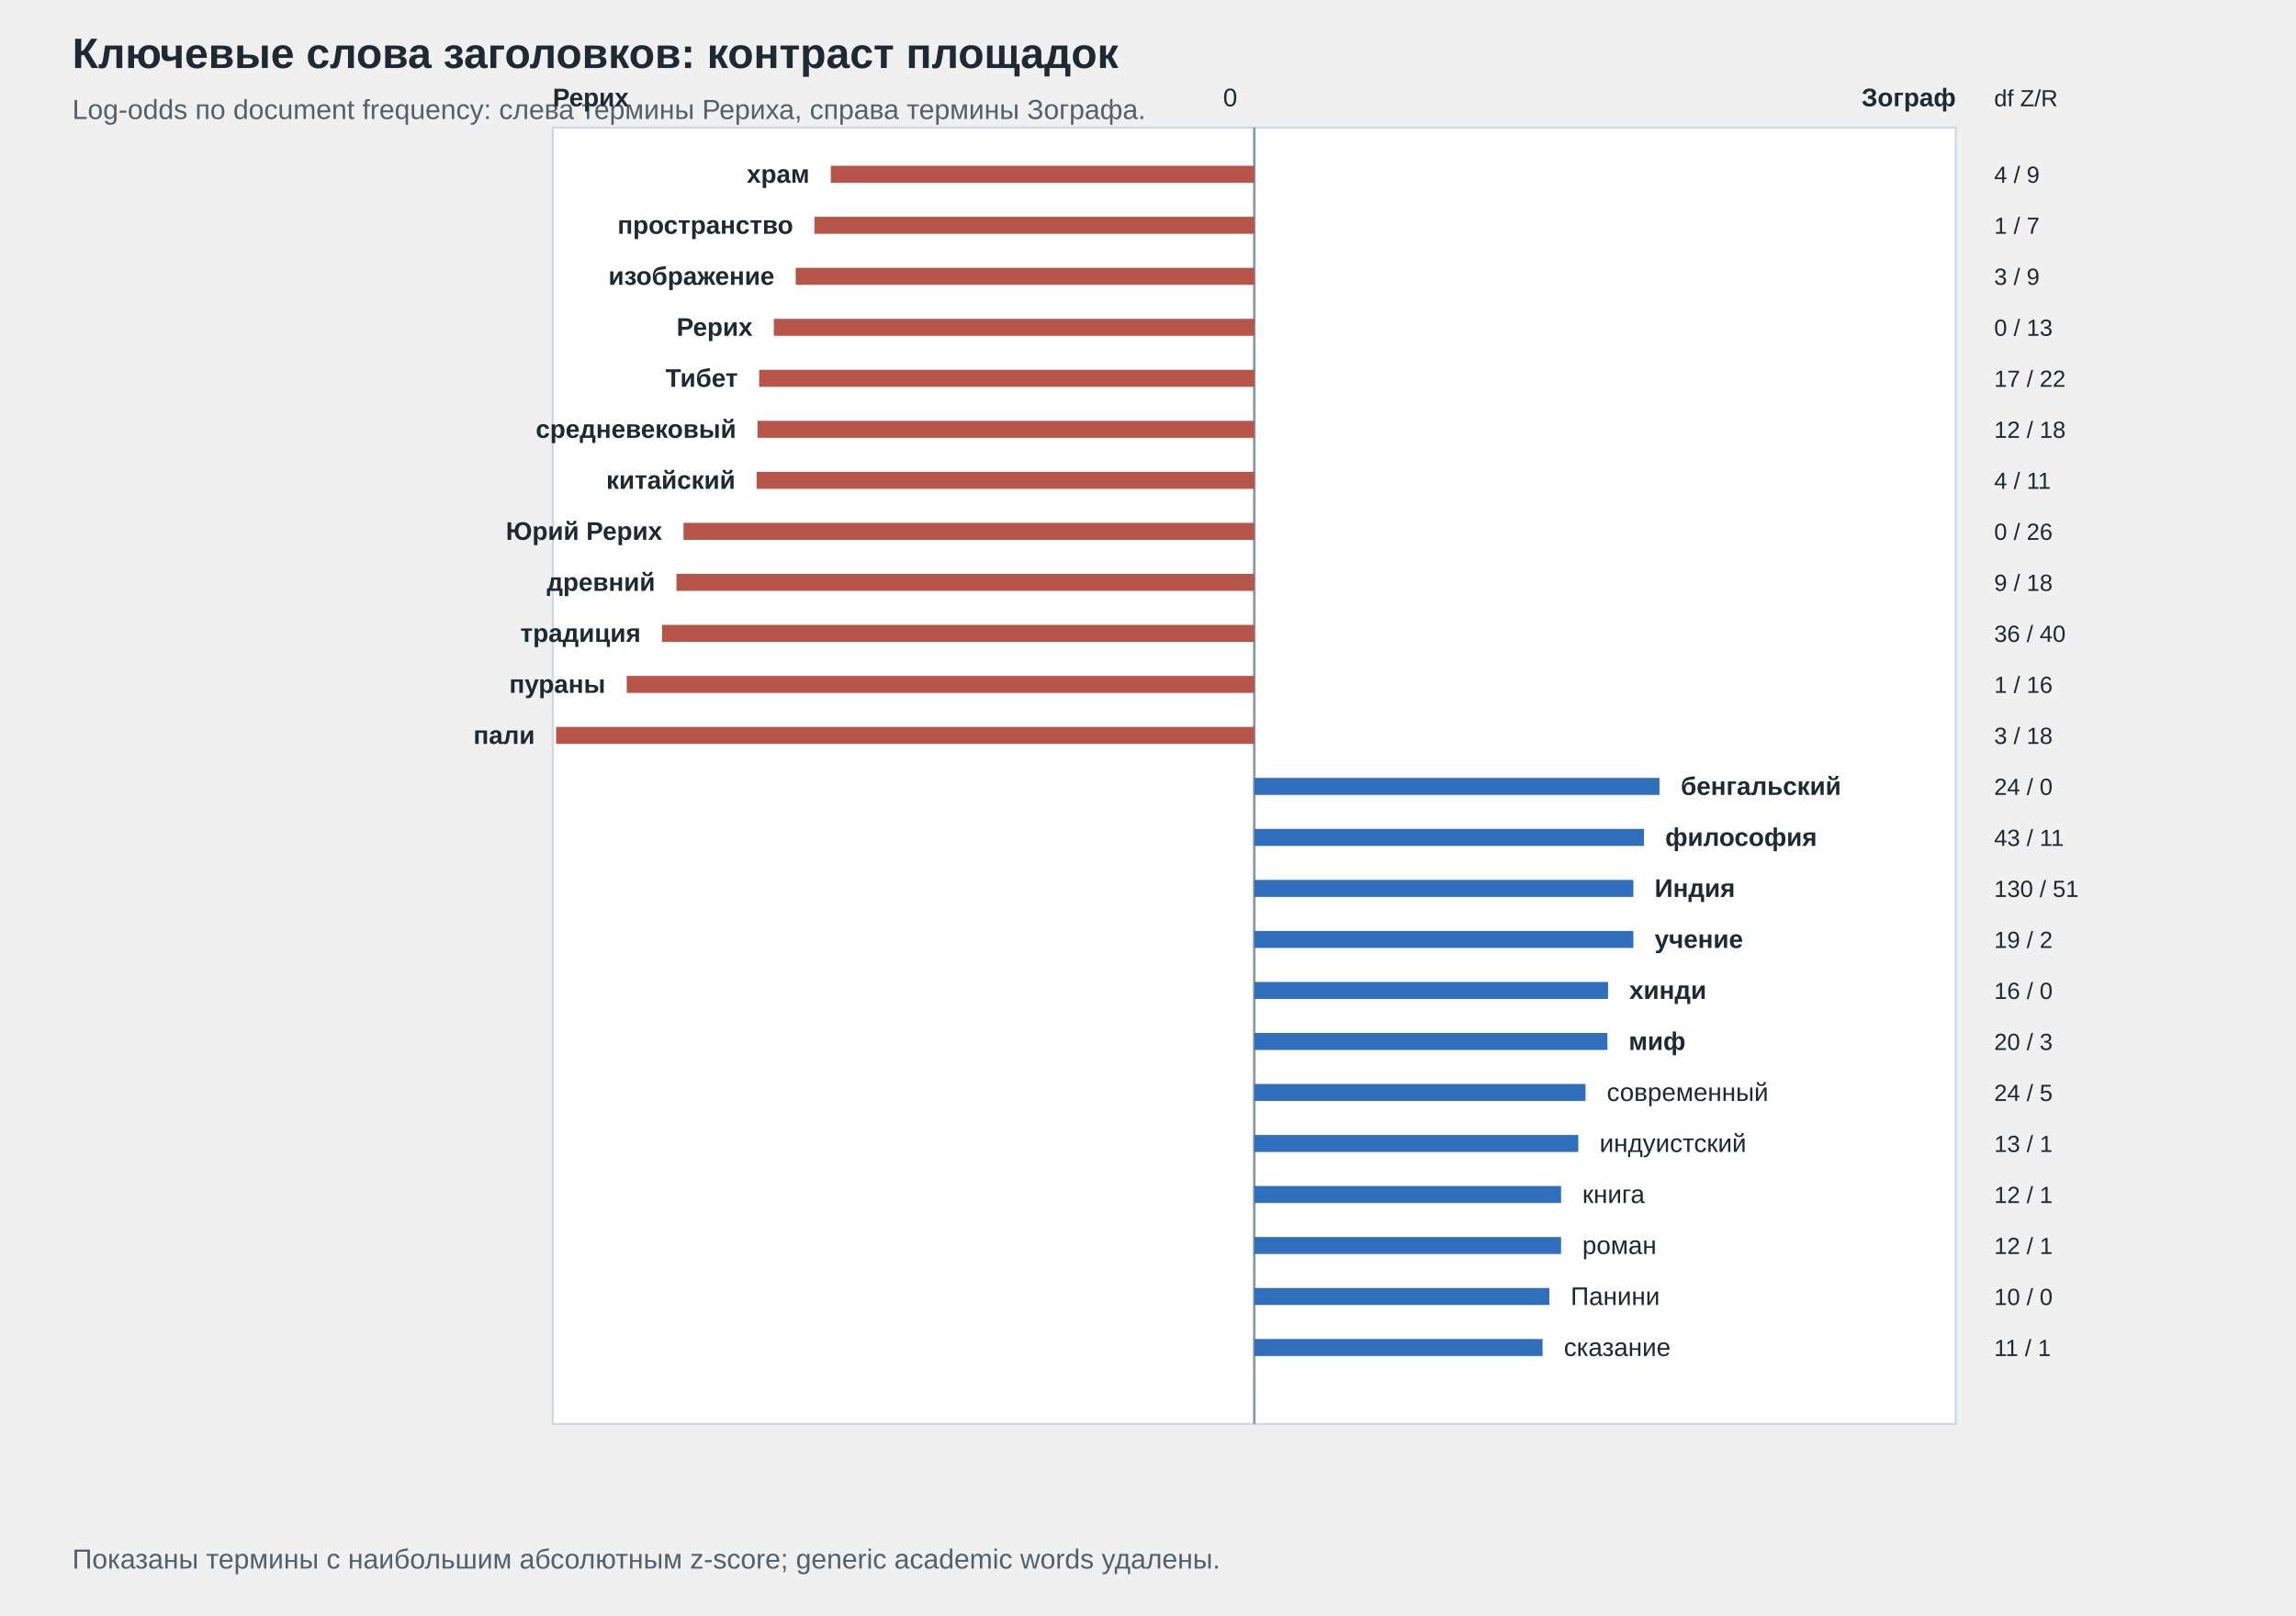
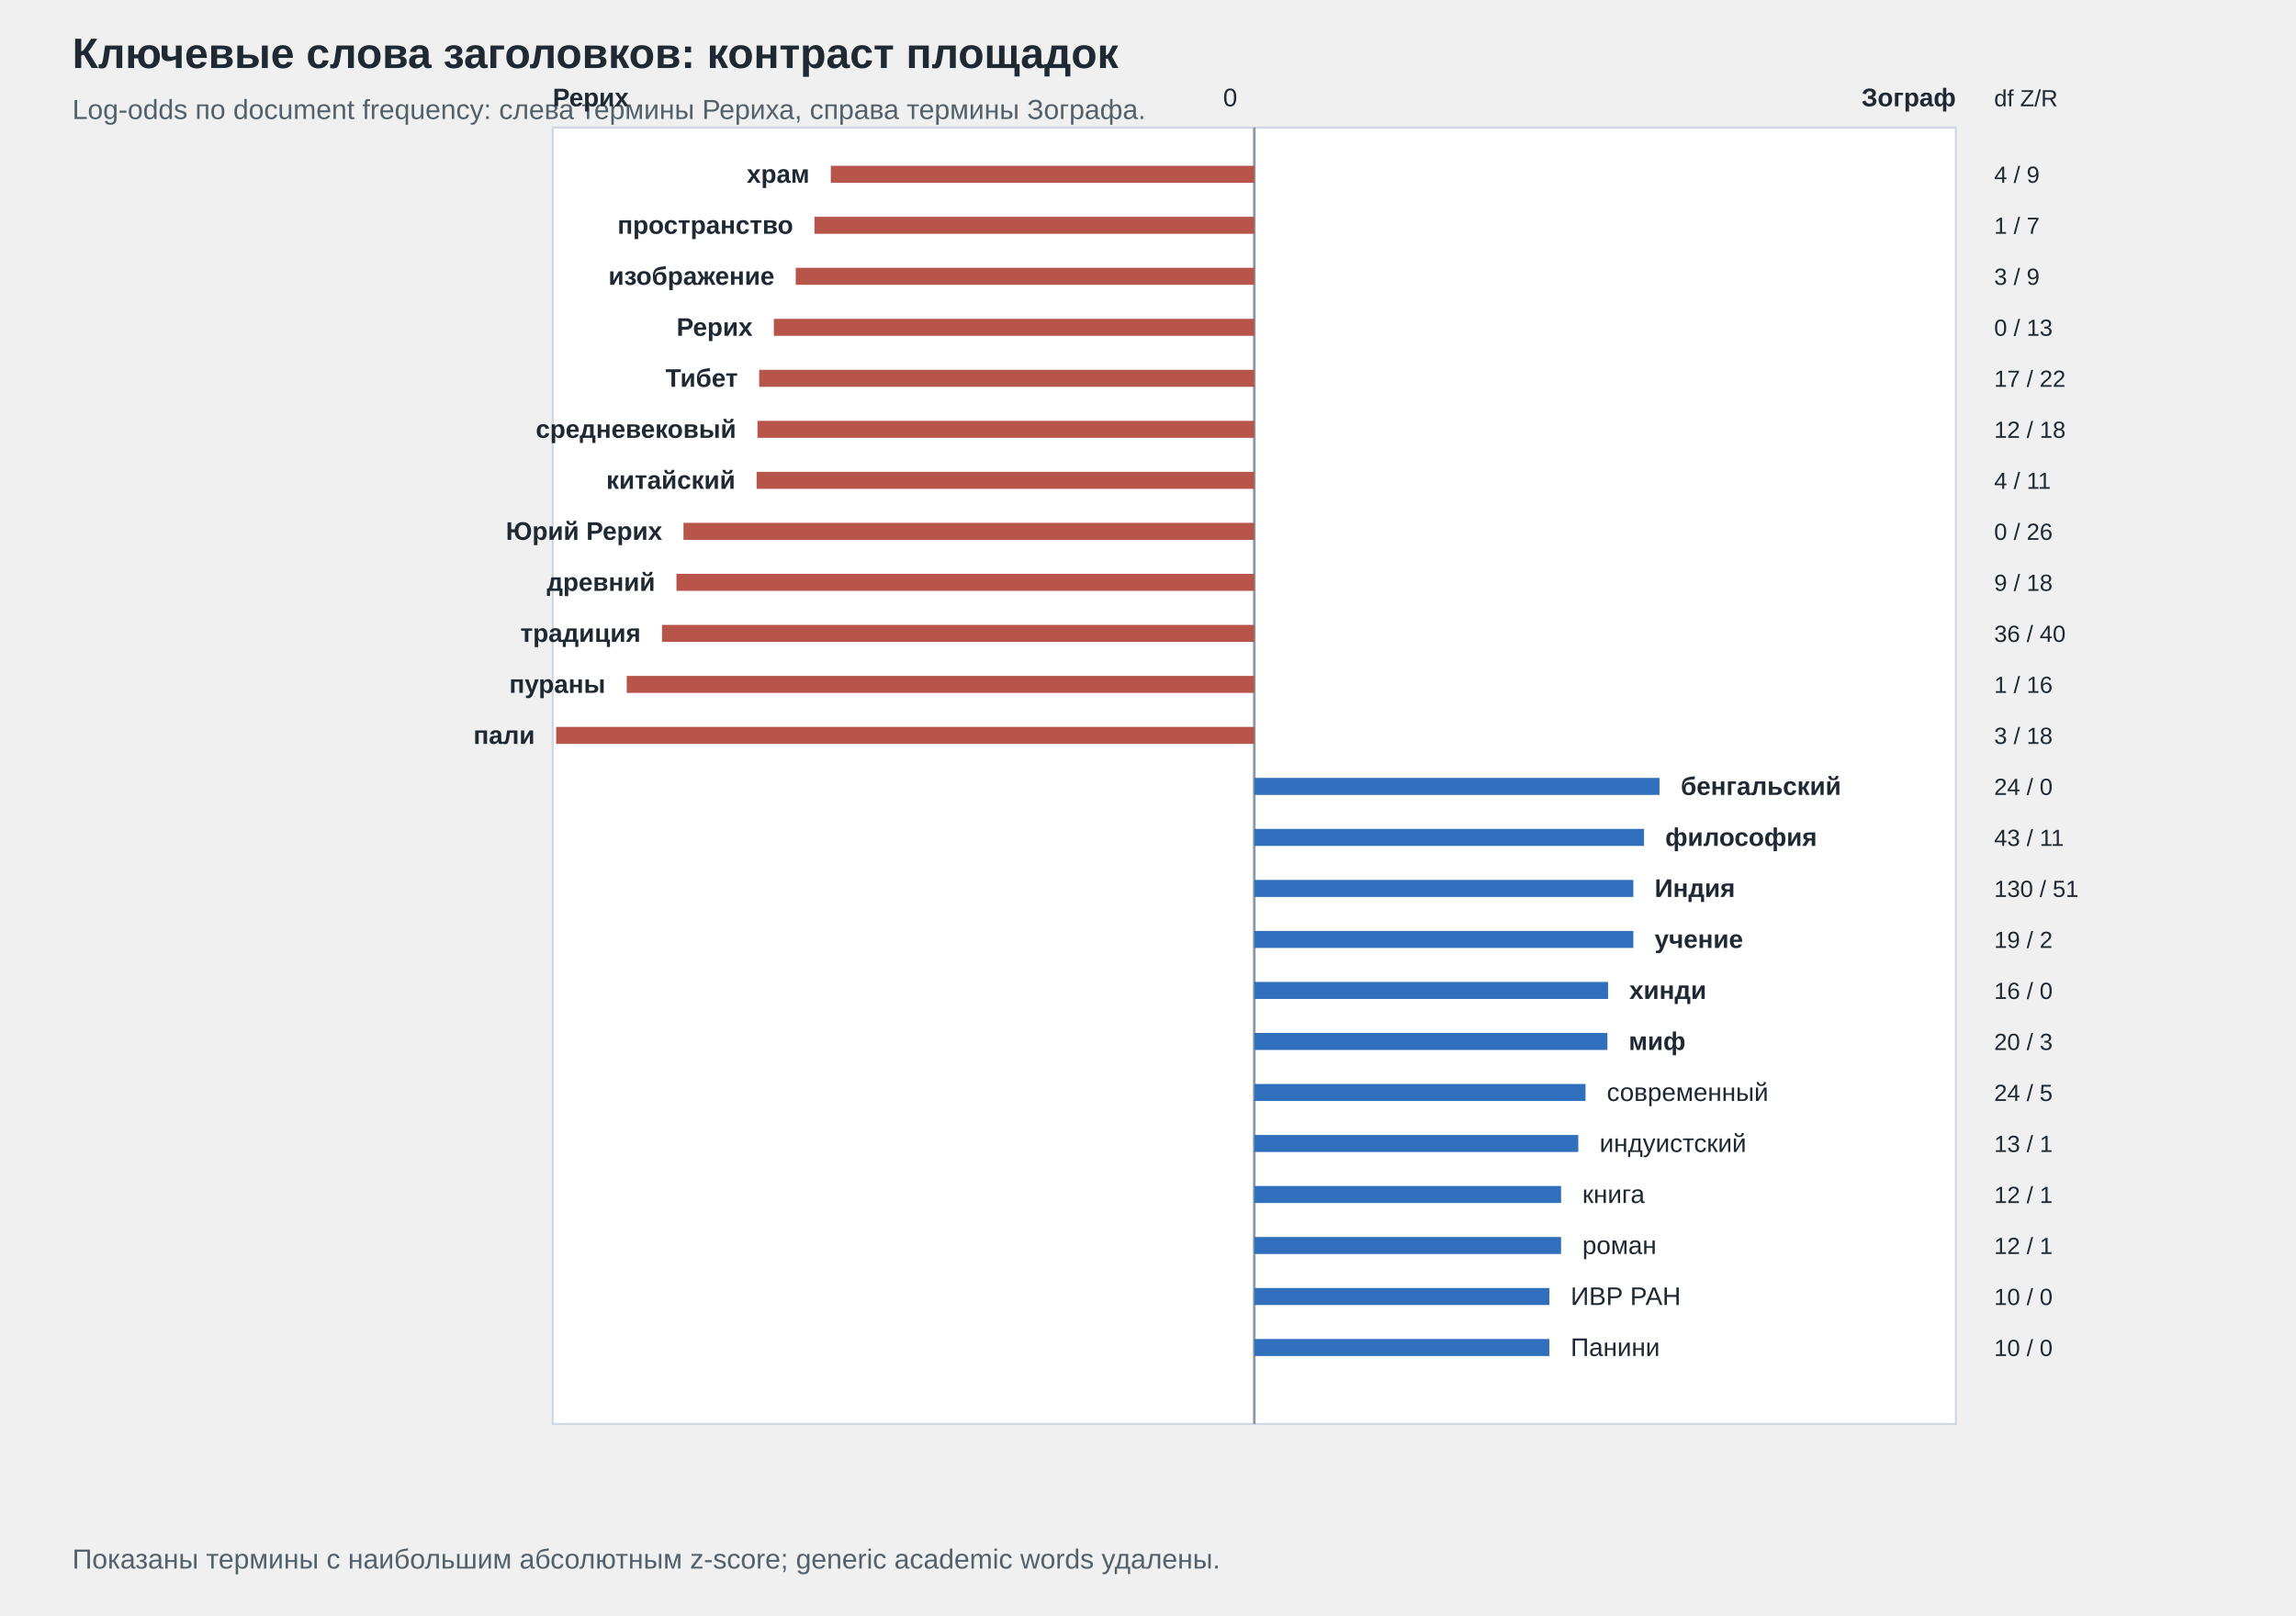
<svg xmlns="http://www.w3.org/2000/svg" width="1080" height="760" viewBox="0 0 1080 760">
  <style>text{font-family:Arial,'Liberation Sans',sans-serif;fill:#1f2933}.title{font-size:20px;font-weight:700}.sub{font-size:13px;fill:#52616b}.axis{font-size:12px}.label{font-size:11px}</style>
  <text x="34.0" y="32.0" class="title" text-anchor="start">Ключевые слова заголовков: контраст площадок</text>
  <text x="34.0" y="56.0" class="sub" text-anchor="start">Log-odds по document frequency: слева термины Рериха, справа термины Зографа.</text>
  <rect x="260.0" y="60.0" width="660.0" height="610.0" fill="#ffffff" stroke="#cfd8e3" />
  <line x1="590.0" y1="60.0" x2="590.0" y2="670.0" stroke="#8b98a5" stroke-width="1.2" />
  <text x="582.0" y="50.0" class="axis" text-anchor="end">0</text>
  <text x="260.0" y="50.0" class="axis" text-anchor="start" font-weight="700">Рерих</text>
  <text x="920.0" y="50.0" class="axis" text-anchor="end" font-weight="700">Зограф</text>
  <line x1="590.0" y1="82.0" x2="390.8" y2="82.0" stroke="#b8554b" stroke-width="8" />
  <text x="380.8" y="86.0" class="axis" text-anchor="end" font-weight="700">храм</text>
  <text x="938.0" y="86.0" class="label" text-anchor="start">4 / 9</text>
  <line x1="590.0" y1="106.0" x2="383.1" y2="106.0" stroke="#b8554b" stroke-width="8" />
  <text x="373.1" y="110.0" class="axis" text-anchor="end" font-weight="700">пространство</text>
  <text x="938.0" y="110.0" class="label" text-anchor="start">1 / 7</text>
  <line x1="590.0" y1="130.0" x2="374.3" y2="130.0" stroke="#b8554b" stroke-width="8" />
  <text x="364.3" y="134.0" class="axis" text-anchor="end" font-weight="700">изображение</text>
  <text x="938.0" y="134.0" class="label" text-anchor="start">3 / 9</text>
  <line x1="590.0" y1="154.0" x2="364.0" y2="154.0" stroke="#b8554b" stroke-width="8" />
  <text x="354.0" y="158.0" class="axis" text-anchor="end" font-weight="700">Рерих</text>
  <text x="938.0" y="158.0" class="label" text-anchor="start">0 / 13</text>
  <line x1="590.0" y1="178.0" x2="357.1" y2="178.0" stroke="#b8554b" stroke-width="8" />
  <text x="347.1" y="182.0" class="axis" text-anchor="end" font-weight="700">Тибет</text>
  <text x="938.0" y="182.0" class="label" text-anchor="start">17 / 22</text>
  <line x1="590.0" y1="202.0" x2="356.3" y2="202.0" stroke="#b8554b" stroke-width="8" />
  <text x="346.3" y="206.0" class="axis" text-anchor="end" font-weight="700">средневековый</text>
  <text x="938.0" y="206.0" class="label" text-anchor="start">12 / 18</text>
  <line x1="590.0" y1="226.0" x2="355.9" y2="226.0" stroke="#b8554b" stroke-width="8" />
  <text x="345.9" y="230.0" class="axis" text-anchor="end" font-weight="700">китайский</text>
  <text x="938.0" y="230.0" class="label" text-anchor="start">4 / 11</text>
  <line x1="590.0" y1="250.0" x2="321.5" y2="250.0" stroke="#b8554b" stroke-width="8" />
  <text x="311.5" y="254.0" class="axis" text-anchor="end" font-weight="700">Юрий Рерих</text>
  <text x="938.0" y="254.0" class="label" text-anchor="start">0 / 26</text>
  <line x1="590.0" y1="274.0" x2="318.2" y2="274.0" stroke="#b8554b" stroke-width="8" />
  <text x="308.2" y="278.0" class="axis" text-anchor="end" font-weight="700">древний</text>
  <text x="938.0" y="278.0" class="label" text-anchor="start">9 / 18</text>
  <line x1="590.0" y1="298.0" x2="311.4" y2="298.0" stroke="#b8554b" stroke-width="8" />
  <text x="301.4" y="302.0" class="axis" text-anchor="end" font-weight="700">традиция</text>
  <text x="938.0" y="302.0" class="label" text-anchor="start">36 / 40</text>
  <line x1="590.0" y1="322.0" x2="294.8" y2="322.0" stroke="#b8554b" stroke-width="8" />
  <text x="284.8" y="326.0" class="axis" text-anchor="end" font-weight="700">пураны</text>
  <text x="938.0" y="326.0" class="label" text-anchor="start">1 / 16</text>
  <line x1="590.0" y1="346.0" x2="261.6" y2="346.0" stroke="#b8554b" stroke-width="8" />
  <text x="251.6" y="350.0" class="axis" text-anchor="end" font-weight="700">пали</text>
  <text x="938.0" y="350.0" class="label" text-anchor="start">3 / 18</text>
  <line x1="590.0" y1="370.0" x2="780.6" y2="370.0" stroke="#2f6fbb" stroke-width="8" />
  <text x="790.6" y="374.0" class="axis" text-anchor="start" font-weight="700">бенгальский</text>
  <text x="938.0" y="374.0" class="label" text-anchor="start">24 / 0</text>
  <line x1="590.0" y1="394.0" x2="773.3" y2="394.0" stroke="#2f6fbb" stroke-width="8" />
  <text x="783.3" y="398.0" class="axis" text-anchor="start" font-weight="700">философия</text>
  <text x="938.0" y="398.0" class="label" text-anchor="start">43 / 11</text>
  <line x1="590.0" y1="418.0" x2="768.3" y2="418.0" stroke="#2f6fbb" stroke-width="8" />
  <text x="778.3" y="422.0" class="axis" text-anchor="start" font-weight="700">Индия</text>
  <text x="938.0" y="422.0" class="label" text-anchor="start">130 / 51</text>
  <line x1="590.0" y1="442.0" x2="768.3" y2="442.0" stroke="#2f6fbb" stroke-width="8" />
  <text x="778.3" y="446.0" class="axis" text-anchor="start" font-weight="700">учение</text>
  <text x="938.0" y="446.0" class="label" text-anchor="start">19 / 2</text>
  <line x1="590.0" y1="466.0" x2="756.4" y2="466.0" stroke="#2f6fbb" stroke-width="8" />
  <text x="766.4" y="470.0" class="axis" text-anchor="start" font-weight="700">хинди</text>
  <text x="938.0" y="470.0" class="label" text-anchor="start">16 / 0</text>
  <line x1="590.0" y1="490.0" x2="756.1" y2="490.0" stroke="#2f6fbb" stroke-width="8" />
  <text x="766.1" y="494.0" class="axis" text-anchor="start" font-weight="700">миф</text>
  <text x="938.0" y="494.0" class="label" text-anchor="start">20 / 3</text>
  <line x1="590.0" y1="514.0" x2="745.8" y2="514.0" stroke="#2f6fbb" stroke-width="8" />
  <text x="755.8" y="518.0" class="axis" text-anchor="start">современный</text>
  <text x="938.0" y="518.0" class="label" text-anchor="start">24 / 5</text>
  <line x1="590.0" y1="538.0" x2="742.4" y2="538.0" stroke="#2f6fbb" stroke-width="8" />
  <text x="752.4" y="542.0" class="axis" text-anchor="start">индуистский</text>
  <text x="938.0" y="542.0" class="label" text-anchor="start">13 / 1</text>
  <line x1="590.0" y1="562.0" x2="734.3" y2="562.0" stroke="#2f6fbb" stroke-width="8" />
  <text x="744.3" y="566.0" class="axis" text-anchor="start">книга</text>
  <text x="938.0" y="566.0" class="label" text-anchor="start">12 / 1</text>
  <line x1="590.0" y1="586.0" x2="734.3" y2="586.0" stroke="#2f6fbb" stroke-width="8" />
  <text x="744.3" y="590.0" class="axis" text-anchor="start">роман</text>
  <text x="938.0" y="590.0" class="label" text-anchor="start">12 / 1</text>
  <line x1="590.0" y1="610.0" x2="728.8" y2="610.0" stroke="#2f6fbb" stroke-width="8" />
-   <text x="738.8" y="614.0" class="axis" text-anchor="start">Панини</text>
+   <text x="738.8" y="614.0" class="axis" text-anchor="start">ИВР РАН</text>
  <text x="938.0" y="614.0" class="label" text-anchor="start">10 / 0</text>
-   <line x1="590.0" y1="634.0" x2="725.6" y2="634.0" stroke="#2f6fbb" stroke-width="8" />
-   <text x="735.6" y="638.0" class="axis" text-anchor="start">сказание</text>
-   <text x="938.0" y="638.0" class="label" text-anchor="start">11 / 1</text>
+   <line x1="590.0" y1="634.0" x2="728.8" y2="634.0" stroke="#2f6fbb" stroke-width="8" />
+   <text x="738.8" y="638.0" class="axis" text-anchor="start">Панини</text>
+   <text x="938.0" y="638.0" class="label" text-anchor="start">10 / 0</text>
  <text x="938.0" y="50.0" class="label" text-anchor="start">df Z/R</text>
  <text x="34.0" y="738.0" class="sub" text-anchor="start">Показаны термины с наибольшим абсолютным z-score; generic academic words удалены.</text>
</svg>
